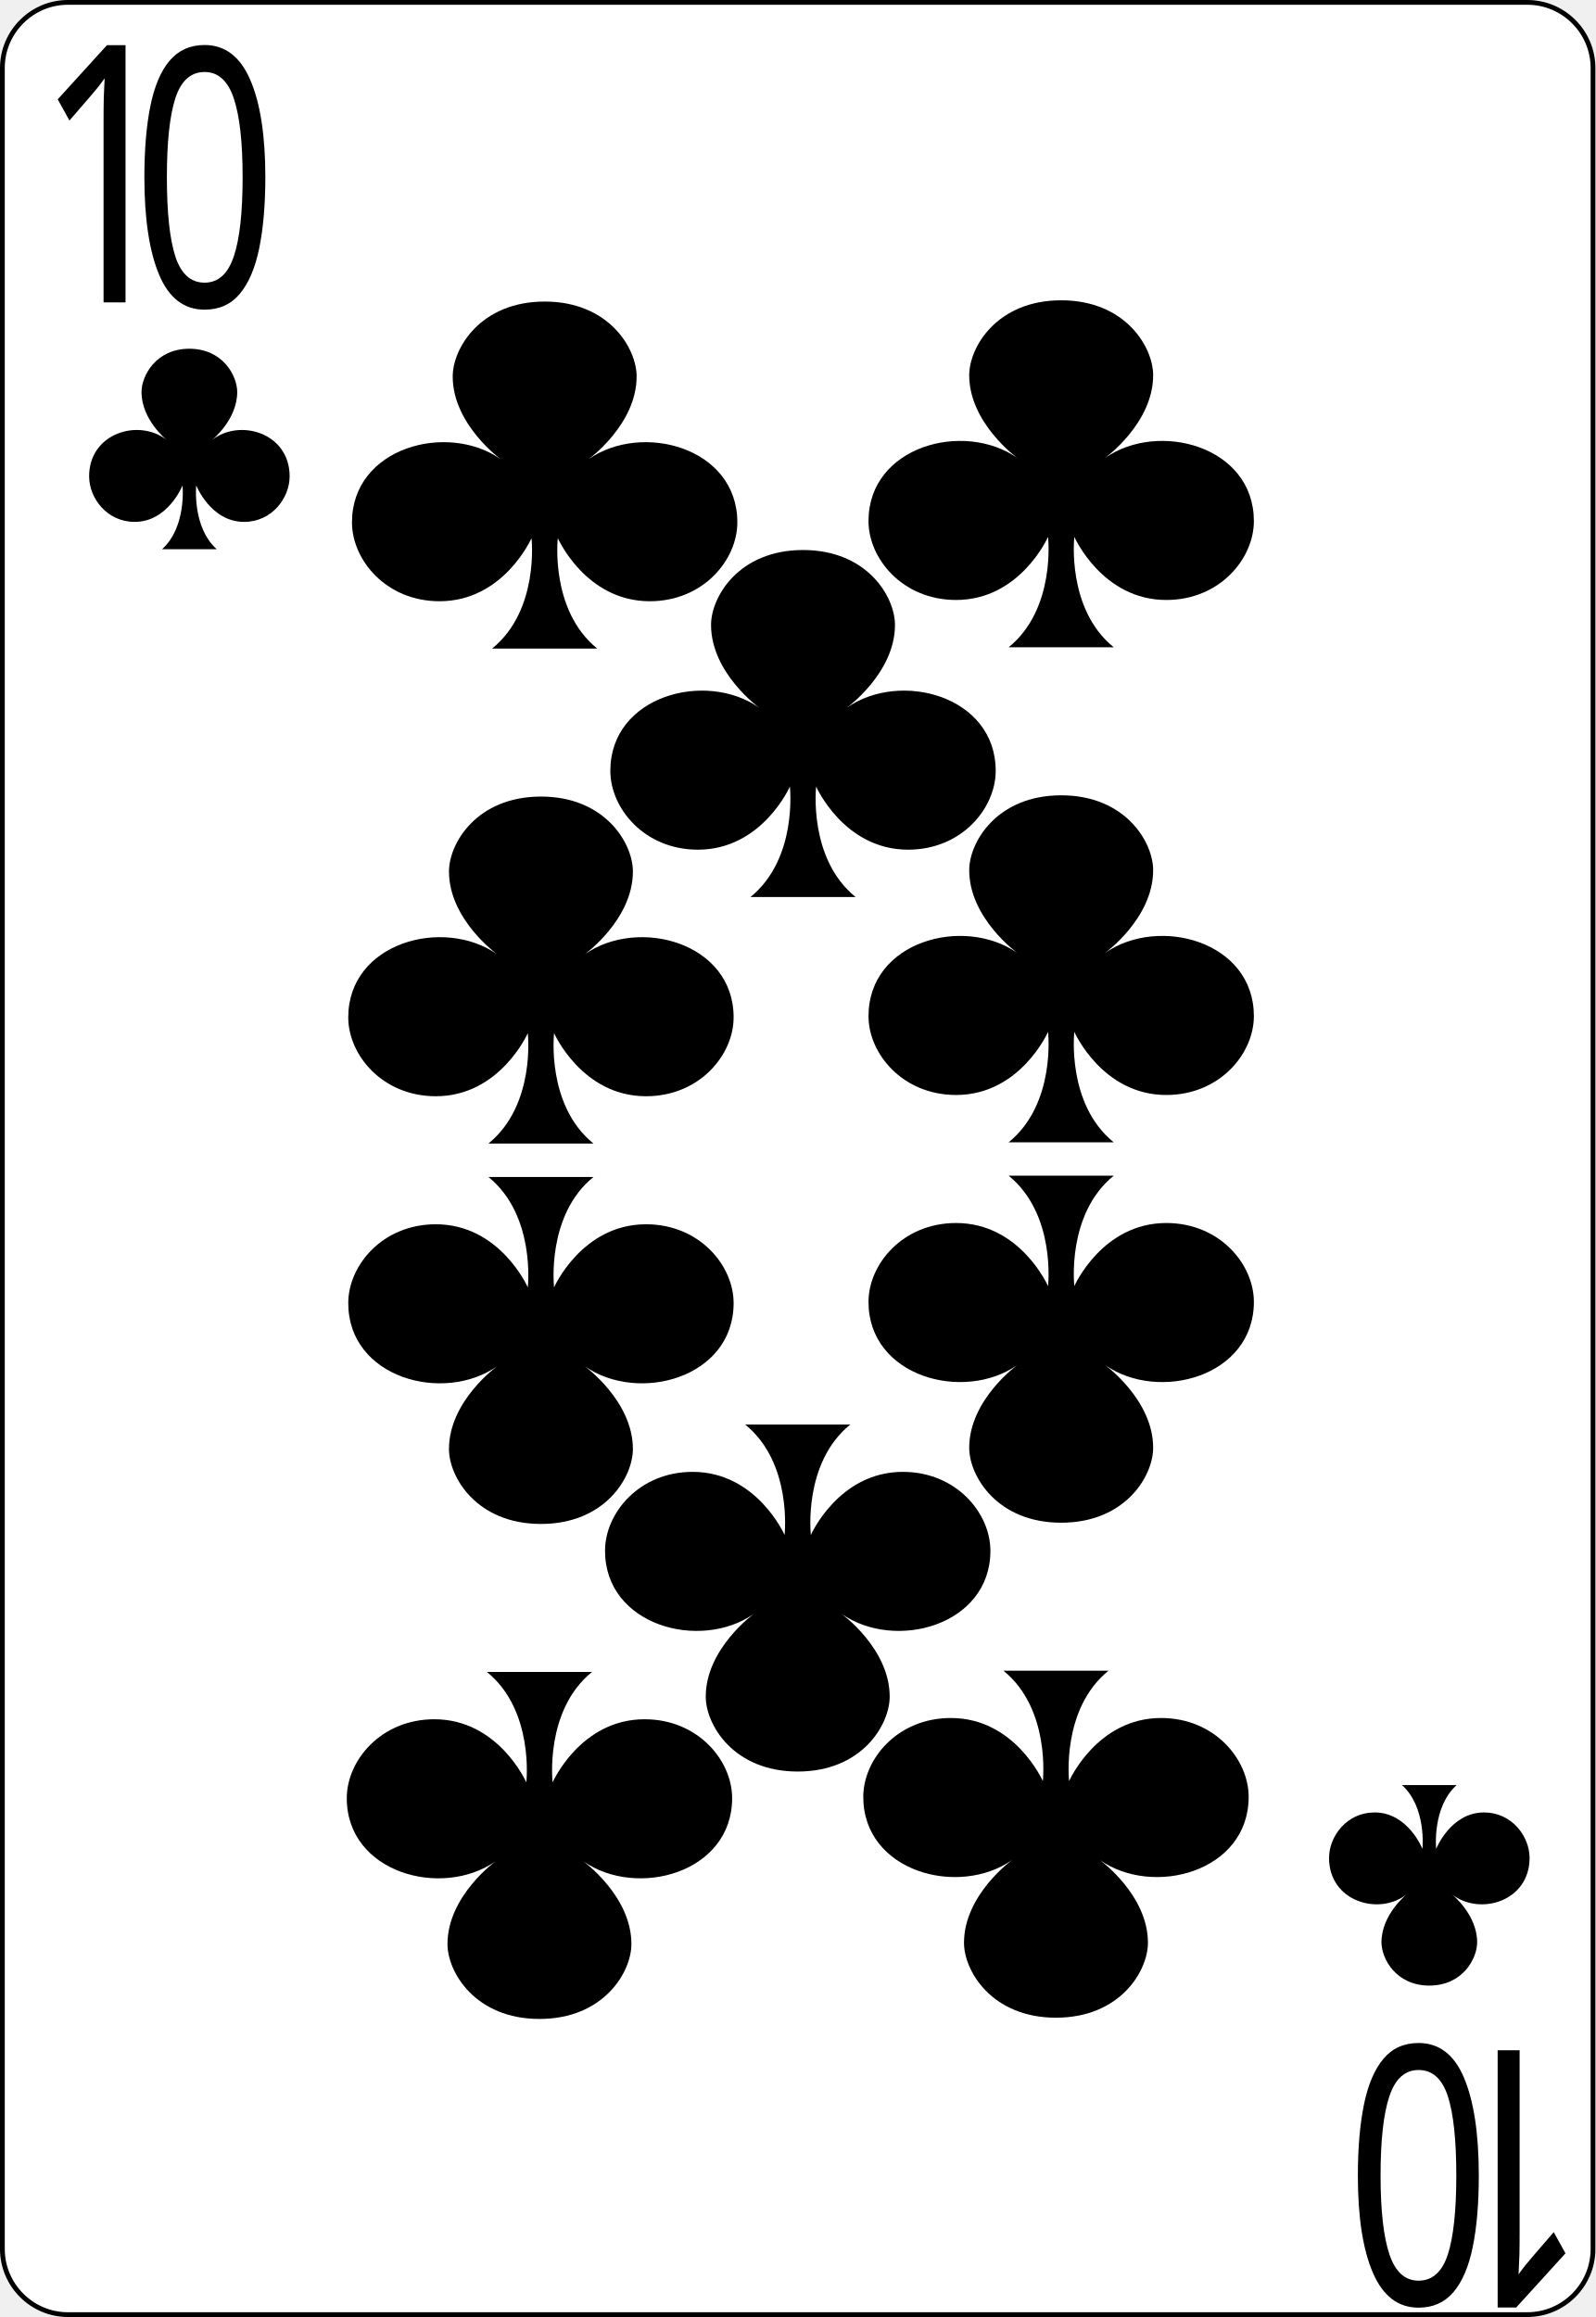
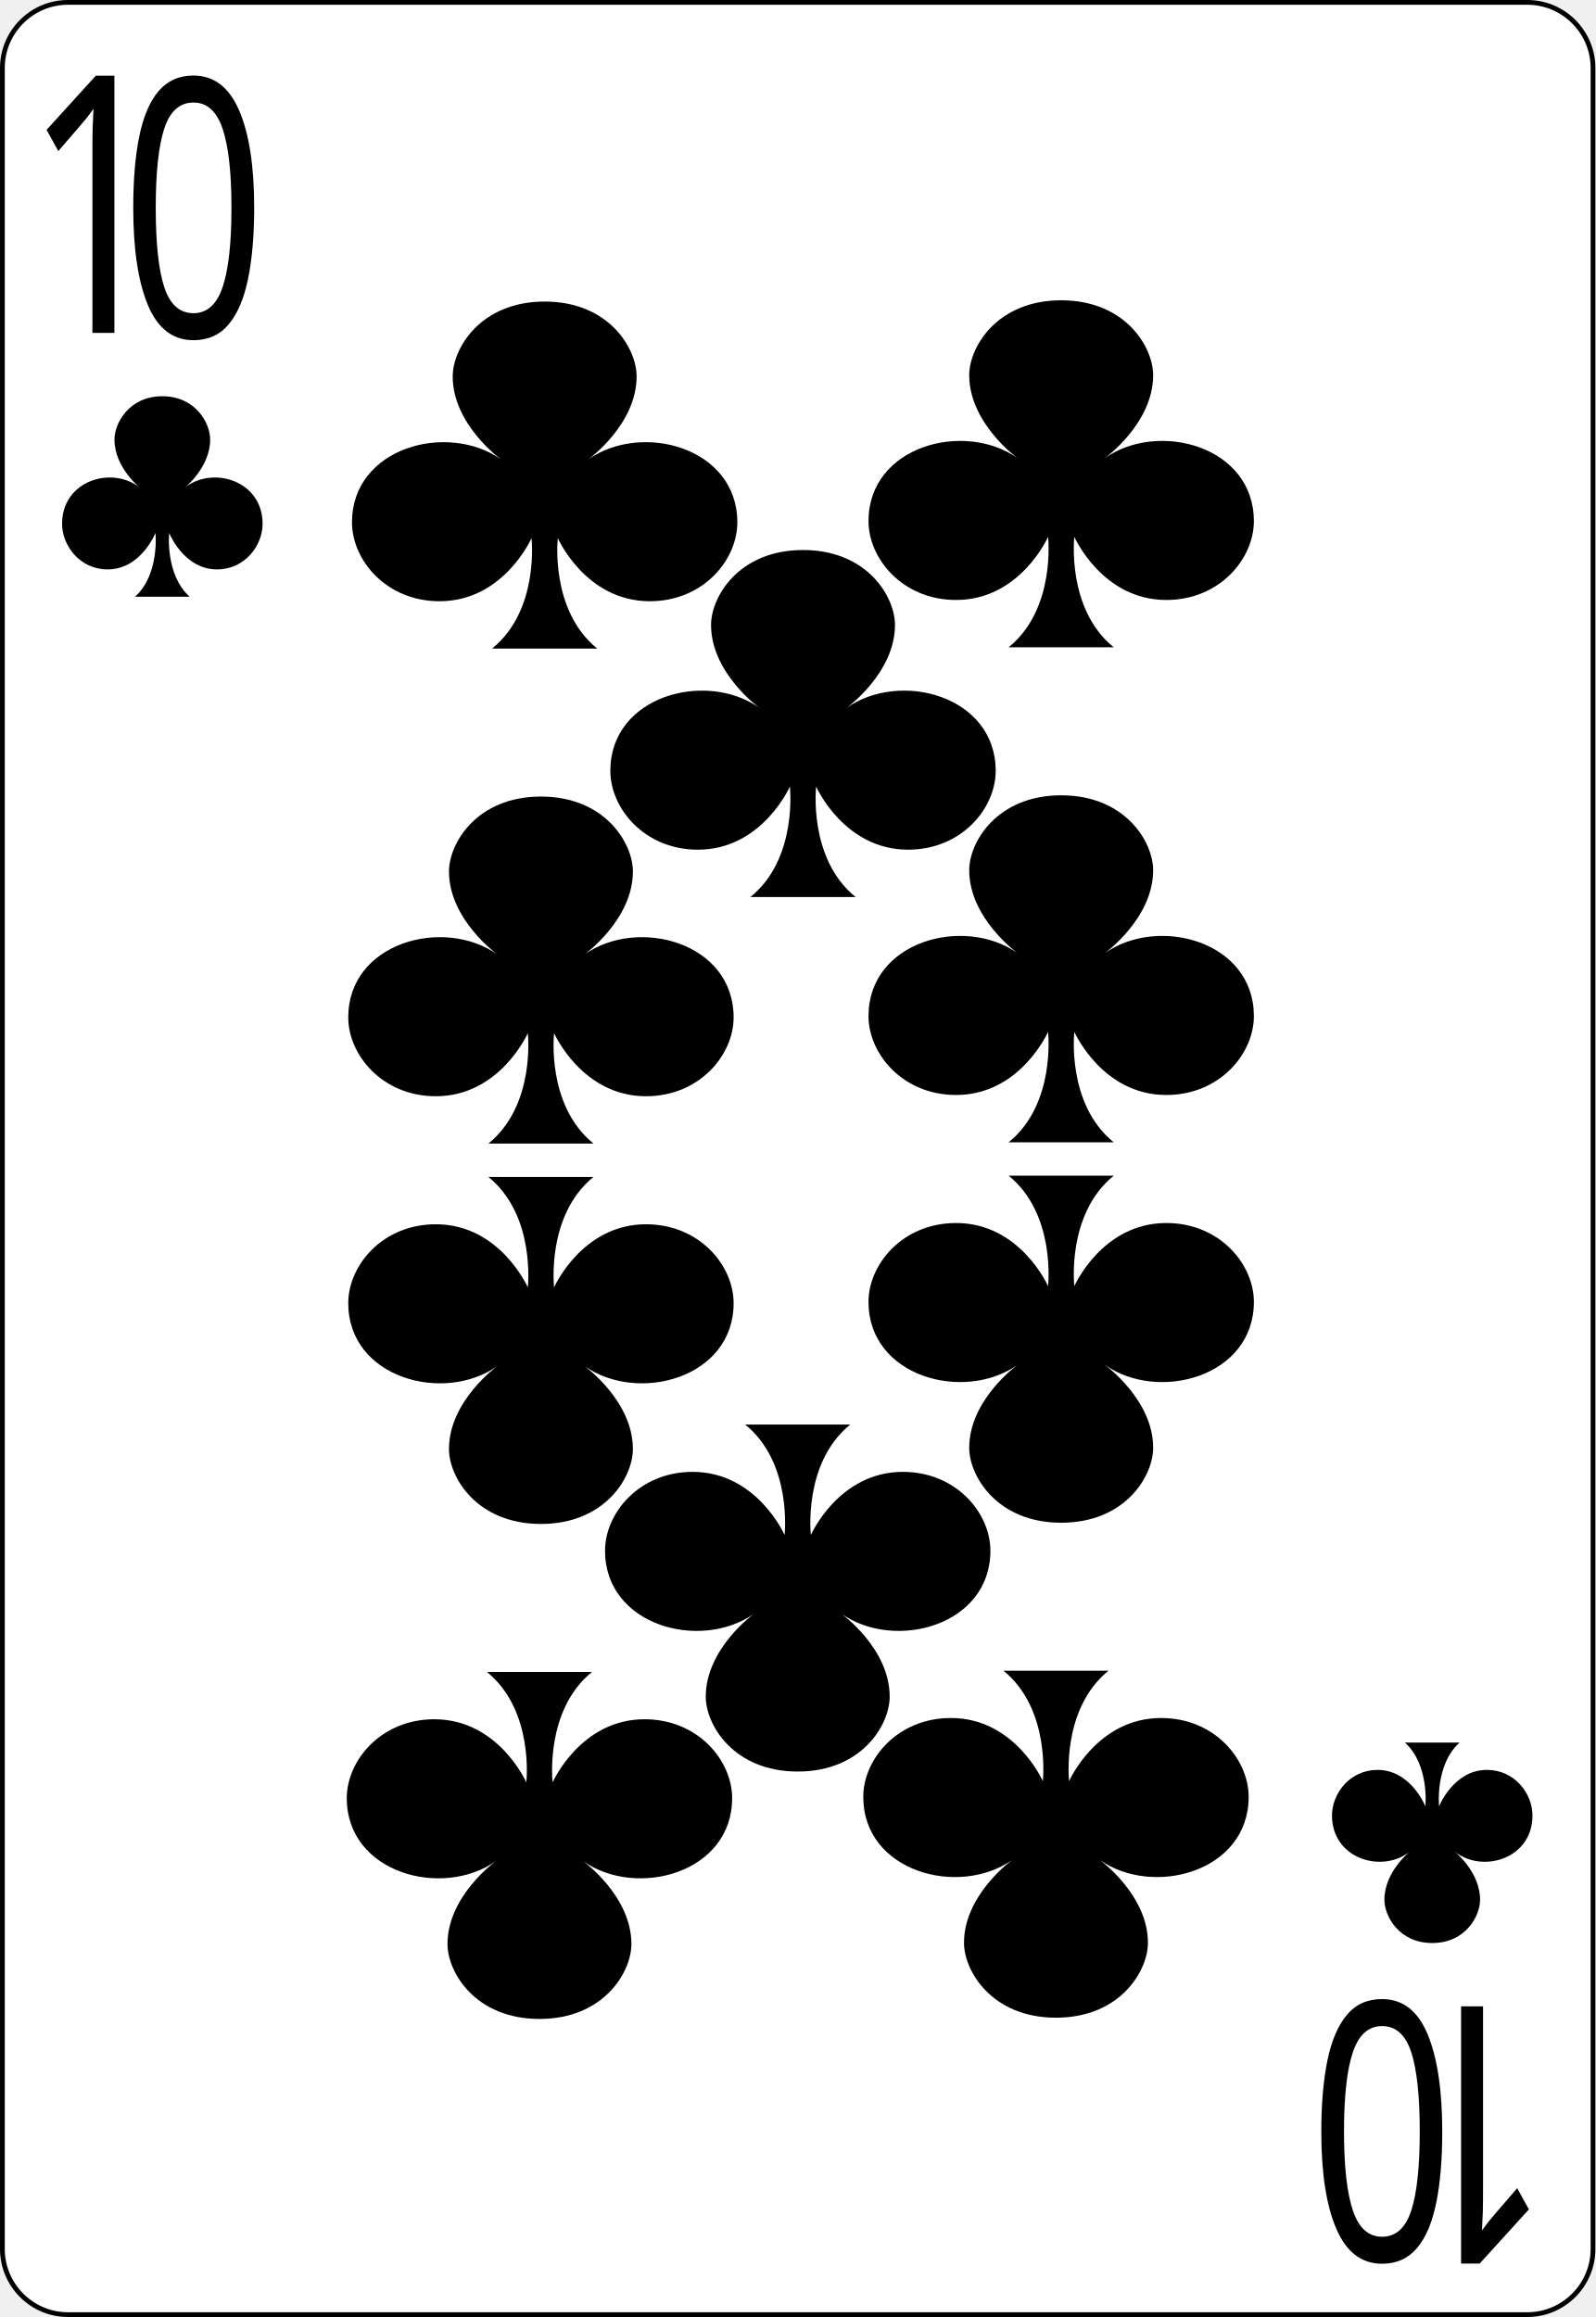
<svg xmlns="http://www.w3.org/2000/svg" version="1.1" id="svg2" x="0px" y="0px" width="167.086px" height="242.667px" viewBox="0 0 167.086 242.667" enable-background="new 0 0 167.086 242.667" xml:space="preserve">
  <g id="Layer_x0020_1">
    <path id="path5" fill="#FFFFFF" stroke="#000000" stroke-width="0.5" d="M166.836,235.548c0,3.777-3.086,6.869-6.871,6.869H7.111   c-3.775,0-6.861-3.092-6.861-6.869V7.12c0-3.777,3.086-6.87,6.861-6.87h152.854c3.785,0,6.871,3.093,6.871,6.87V235.548z" />
    <g id="g7">
      <g id="g9">
		</g>
    </g>
    <g id="g15">
	</g>
    <g id="g19">
	</g>
    <g id="g23">
      <g id="g25">
		</g>
    </g>
    <g id="g31">
      <g id="g33">
		</g>
    </g>
  </g>
  <g id="layer1-1-4" transform="matrix(1.485651,0,0,1.485651,-54.02466,10.01807)">
-     <path id="cl-9" d="M51.32,24.266c0,0,1.767-1.414,1.767-3.373c0-1.147-1.019-3.052-3.373-3.052   c-2.354,0-3.373,1.905-3.373,3.052c0,1.959,1.767,3.373,1.767,3.373c-1.962-1.529-5.461-0.485-5.461,2.57   c0,1.53,1.25,3.212,3.212,3.212c2.355,0,3.373-2.57,3.373-2.57s0.299,2.93-1.445,4.498h3.855c-1.745-1.567-1.445-4.498-1.445-4.498   s1.019,2.57,3.373,2.57c1.963,0,3.212-1.683,3.212-3.212C56.781,23.781,53.282,22.737,51.32,24.266z" />
+     <path id="cl-9" d="M49.412,27.616c0,0,1.768-1.414,1.768-3.373c0-1.147-1.02-3.052-3.373-3.052   c-2.353,0-3.373,1.905-3.373,3.052c0,1.959,1.767,3.373,1.767,3.373c-1.962-1.529-5.461-0.485-5.461,2.57   c0,1.53,1.25,3.212,3.212,3.212c2.355,0,3.373-2.57,3.373-2.57s0.299,2.93-1.445,4.498h3.855c-1.745-1.567-1.445-4.498-1.445-4.498   s1.019,2.57,3.373,2.57c1.963,0,3.212-1.683,3.212-3.212C54.873,27.131,51.374,26.087,49.412,27.616z" />
  </g>
  <g id="layer1-1-4-1" transform="matrix(-1.485651,0,0,-1.485651,221.1992,232.4618)">
-     <path id="cl-9-7" d="M49.739,22.919c0,0,1.766-1.413,1.766-3.373   c0-1.147-1.018-3.051-3.373-3.051c-2.355,0-3.373,1.906-3.373,3.051c0,1.96,1.767,3.373,1.767,3.373   c-1.963-1.528-5.462-0.485-5.462,2.57c0,1.53,1.25,3.212,3.213,3.212c2.355,0,3.373-2.569,3.373-2.569s0.299,2.93-1.445,4.497   h3.855c-1.745-1.567-1.445-4.497-1.445-4.497s1.019,2.569,3.373,2.569c1.963,0,3.212-1.683,3.212-3.212   C55.2,22.434,51.701,21.391,49.739,22.919z" />
+     <path id="cl-9-7" d="M49.531,25.919c0,0,1.767-1.413,1.767-3.373   c0-1.146-1.019-3.051-3.373-3.051c-2.355,0-3.372,1.906-3.372,3.051c0,1.96,1.767,3.373,1.767,3.373   c-1.963-1.528-5.461-0.485-5.461,2.569c0,1.53,1.249,3.212,3.213,3.212c2.355,0,3.372-2.569,3.372-2.569s0.3,2.929-1.445,4.495   h3.855c-1.745-1.566-1.445-4.495-1.445-4.495s1.019,2.569,3.373,2.569c1.963,0,3.212-1.683,3.212-3.212   C54.992,25.434,51.494,24.392,49.531,25.919z" />
  </g>
  <path id="cl-9-8" d="M61.629,48.102c0,0,5.045-3.634,5.045-8.673c0-2.949-2.908-7.846-9.631-7.846  s-9.631,4.898-9.631,7.846c0,5.039,5.045,8.673,5.045,8.673c-5.604-3.931-15.594-1.247-15.594,6.608c0,3.933,3.569,8.26,9.172,8.26  c6.723,0,9.631-6.609,9.631-6.609s0.854,7.533-4.127,11.564h11.007c-4.981-4.03-4.127-11.564-4.127-11.564s2.908,6.609,9.631,6.609  c5.605,0,9.172-4.329,9.172-8.26C77.223,46.855,67.233,44.171,61.629,48.102L61.629,48.102z" />
  <path id="cl-9-8-0" d="M61.239,99.945c0,0,5.045-3.634,5.045-8.672  c0-2.949-2.908-7.846-9.631-7.846c-6.723,0-9.631,4.899-9.631,7.846c0,5.038,5.045,8.672,5.045,8.672  c-5.604-3.931-15.594-1.247-15.594,6.609c0,3.932,3.569,8.259,9.172,8.259c6.723,0,9.631-6.608,9.631-6.608  s0.854,7.532-4.127,11.564h11.007c-4.981-4.03-4.127-11.564-4.127-11.564s2.908,6.608,9.631,6.608c5.605,0,9.172-4.329,9.172-8.259  C76.833,98.698,66.842,96.014,61.239,99.945z" />
  <path id="cl-9-8-9" d="M115.725,47.97c0,0,5.045-3.634,5.045-8.673  c0-2.949-2.908-7.846-9.631-7.846c-6.724,0-9.633,4.899-9.633,7.846c0,5.039,5.046,8.673,5.046,8.673  c-5.604-3.931-15.594-1.247-15.594,6.608c0,3.933,3.567,8.259,9.173,8.259c6.723,0,9.631-6.609,9.631-6.609  s0.854,7.533-4.128,11.565h11.007c-4.979-4.03-4.127-11.565-4.127-11.565s2.909,6.609,9.631,6.609c5.606,0,9.174-4.329,9.174-8.259  C131.318,46.723,121.328,44.039,115.725,47.97z" />
  <path id="cl-9-8-0-4" d="M115.725,99.813c0,0,5.045-3.634,5.045-8.672  c0-2.949-2.908-7.846-9.631-7.846c-6.724,0-9.633,4.899-9.633,7.846c0,5.038,5.046,8.672,5.046,8.672  c-5.604-3.931-15.594-1.247-15.594,6.609c0,3.933,3.567,8.259,9.173,8.259c6.723,0,9.631-6.608,9.631-6.608  s0.854,7.533-4.128,11.564h11.007c-4.979-4.03-4.127-11.564-4.127-11.564s2.909,6.608,9.631,6.608c5.606,0,9.174-4.329,9.174-8.259  C131.318,98.565,121.328,95.882,115.725,99.813z" />
-   <path id="cl-9-8-8" d="M88.686,74.123c0,0,5.045-3.634,5.045-8.672  c0-2.95-2.907-7.846-9.629-7.846c-6.725,0-9.633,4.898-9.633,7.846c0,5.038,5.045,8.672,5.045,8.672  c-5.604-3.931-15.594-1.247-15.594,6.608c0,3.933,3.569,8.259,9.172,8.259c6.723,0,9.631-6.608,9.631-6.608  s0.854,7.532-4.127,11.564h11.007c-4.981-4.03-4.129-11.564-4.129-11.564s2.909,6.608,9.633,6.608c5.605,0,9.172-4.329,9.172-8.259  C104.281,72.876,94.291,70.192,88.686,74.123z" />
-   <path id="cl-9-8-4" d="M106.006,194.8c0,0-5.046,3.634-5.046,8.673  c0,2.948,2.909,7.847,9.631,7.847c6.724,0,9.632-4.898,9.632-7.847c0-5.039-5.045-8.673-5.045-8.673  c5.604,3.931,15.594,1.246,15.594-6.609c0-3.934-3.568-8.259-9.172-8.259c-6.724,0-9.632,6.608-9.632,6.608  s-0.854-7.533,4.128-11.564h-11.008c4.98,4.031,4.127,11.564,4.127,11.564s-2.908-6.608-9.631-6.608  c-5.605,0-9.173,4.329-9.173,8.259C90.412,196.046,100.402,198.731,106.006,194.8z" />
-   <path id="cl-9-8-0-2" d="M106.552,142.957c0,0-5.046,3.635-5.046,8.674  c0,2.949,2.908,7.847,9.633,7.847c6.723,0,9.631-4.897,9.631-7.847c0-5.039-5.047-8.674-5.047-8.674  c5.604,3.933,15.596,1.248,15.596-6.606c0-3.933-3.568-8.261-9.174-8.261c-6.723,0-9.631,6.609-9.631,6.609  s-0.854-7.533,4.127-11.564h-11.007c4.979,4.029,4.127,11.564,4.127,11.564s-2.907-6.609-9.631-6.609  c-5.606,0-9.172,4.328-9.172,8.261C90.959,144.205,100.949,146.888,106.552,142.957z" />
+   <path id="cl-9-8-8" d="M88.686,74.123c0,0,5.045-3.634,5.045-8.672  c0-2.95-2.905-7.846-9.629-7.846c-6.725,0-9.633,4.898-9.633,7.846c0,5.038,5.045,8.672,5.045,8.672  c-5.604-3.931-15.594-1.247-15.594,6.608c0,3.933,3.569,8.259,9.172,8.259c6.723,0,9.631-6.608,9.631-6.608  s0.854,7.532-4.127,11.564h11.007c-4.981-4.03-4.129-11.564-4.129-11.564s2.907,6.608,9.633,6.608c5.604,0,9.172-4.329,9.172-8.259  C104.281,72.876,94.291,70.192,88.686,74.123z" />
+   <path id="cl-9-8-4" d="M106.006,194.8c0,0-5.046,3.634-5.046,8.673  c0,2.948,2.909,7.847,9.631,7.847c6.724,0,9.632-4.898,9.632-7.847c0-5.039-5.045-8.673-5.045-8.673  c5.604,3.931,15.594,1.246,15.594-6.609c0-3.934-3.566-8.259-9.172-8.259c-6.724,0-9.632,6.608-9.632,6.608  s-0.854-7.533,4.128-11.564h-11.008c4.98,4.031,4.127,11.564,4.127,11.564s-2.908-6.608-9.631-6.608  c-5.605,0-9.173,4.329-9.173,8.259C90.412,196.046,100.402,198.731,106.006,194.8z" />
+   <path id="cl-9-8-0-2" d="M106.552,142.957c0,0-5.046,3.635-5.046,8.674  c0,2.949,2.908,7.849,9.633,7.849c6.723,0,9.631-4.896,9.631-7.849c0-5.039-5.047-8.674-5.047-8.674  c5.604,3.935,15.596,1.248,15.596-6.604c0-3.935-3.566-8.263-9.174-8.263c-6.723,0-9.631,6.609-9.631,6.609  s-0.854-7.533,4.127-11.564h-11.007c4.979,4.029,4.128,11.564,4.128,11.564s-2.908-6.609-9.632-6.609  c-5.606,0-9.172,4.328-9.172,8.263C90.959,144.205,100.949,146.888,106.552,142.957z" />
  <path id="cl-9-8-9-6" d="M51.911,194.933c0,0-5.045,3.634-5.045,8.672  c0,2.949,2.908,7.846,9.631,7.846s9.631-4.898,9.631-7.846c0-5.038-5.045-8.672-5.045-8.672c5.604,3.93,15.594,1.246,15.594-6.609  c0-3.933-3.568-8.26-9.172-8.26c-6.723,0-9.631,6.609-9.631,6.609s-0.854-7.532,4.127-11.564H50.994  c4.981,4.03,4.127,11.564,4.127,11.564s-2.908-6.609-9.631-6.609c-5.605,0-9.172,4.329-9.172,8.26  C36.317,196.179,46.308,198.863,51.911,194.933z" />
  <path id="cl-9-8-0-4-9" d="M52.066,143.089c0,0-5.045,3.634-5.045,8.673  c0,2.948,2.908,7.846,9.631,7.846c6.724,0,9.631-4.897,9.631-7.846c0-5.039-5.045-8.673-5.045-8.673  c5.604,3.931,15.594,1.246,15.594-6.608c0-3.933-3.569-8.259-9.172-8.259c-6.723,0-9.631,6.607-9.631,6.607  s-0.854-7.533,4.127-11.563H51.149c4.981,4.028,4.127,11.563,4.127,11.563s-2.908-6.607-9.631-6.607  c-5.606,0-9.172,4.328-9.172,8.259C36.473,144.335,46.463,147.02,52.066,143.089z" />
-   <text transform="matrix(0.708 0 0 1 3.6666 31.6694)" font-family="'ArialMT'" font-size="37.716">1</text>
-   <text transform="matrix(0.708 0 0 1 13.816 32.0571)" font-family="'ArialMT'" font-size="37.716">0</text>
-   <path id="cl-9-8-8-8" d="M78.959,169.02c0,0-5.045,3.636-5.045,8.673  c0,2.949,2.908,7.846,9.631,7.846c6.723,0,9.632-4.897,9.632-7.846c0-5.037-5.046-8.673-5.046-8.673  c5.604,3.931,15.594,1.247,15.594-6.606c0-3.935-3.567-8.261-9.173-8.261c-6.722,0-9.631,6.608-9.631,6.608  s-0.854-7.532,4.128-11.564H78.041c4.981,4.029,4.127,11.564,4.127,11.564s-2.908-6.608-9.631-6.608  c-5.605,0-9.172,4.328-9.172,8.261C63.365,170.267,73.355,172.951,78.959,169.02z" />
-   <text transform="matrix(-0.708 0 0 -1 166.3292 214.7319)" font-family="'ArialMT'" font-size="37.716">1</text>
-   <text transform="matrix(-0.708 0 0 -1 156.1807 214.3452)" font-family="'ArialMT'" font-size="37.716">0</text>
+   <text transform="matrix(0.708 0 0 1 2.4996 34.8667)" font-family="'ArialMT'" font-size="37.716">1</text>
+   <text transform="matrix(0.708 0 0 1 12.649 35.2554)" font-family="'ArialMT'" font-size="37.716">0</text>
+   <path id="cl-9-8-8-8" d="M78.959,169.02c0,0-5.045,3.636-5.045,8.673  c0,2.949,2.908,7.846,9.631,7.846c6.723,0,9.632-4.896,9.632-7.846c0-5.037-5.046-8.673-5.046-8.673  c5.604,3.931,15.594,1.247,15.594-6.606c0-3.935-3.565-8.261-9.173-8.261c-6.722,0-9.631,6.608-9.631,6.608  s-0.854-7.532,4.128-11.564H78.041c4.981,4.029,4.127,11.564,4.127,11.564s-2.908-6.608-9.631-6.608  c-5.605,0-9.172,4.328-9.172,8.261C63.365,170.267,73.355,172.951,78.959,169.02z" />
+   <text transform="matrix(-0.708 0 0 -1 162.5001 210.1323)" font-family="'ArialMT'" font-size="37.716">1</text>
+   <text transform="matrix(-0.708 0 0 -1 152.3516 209.7456)" font-family="'ArialMT'" font-size="37.716">0</text>
</svg>
